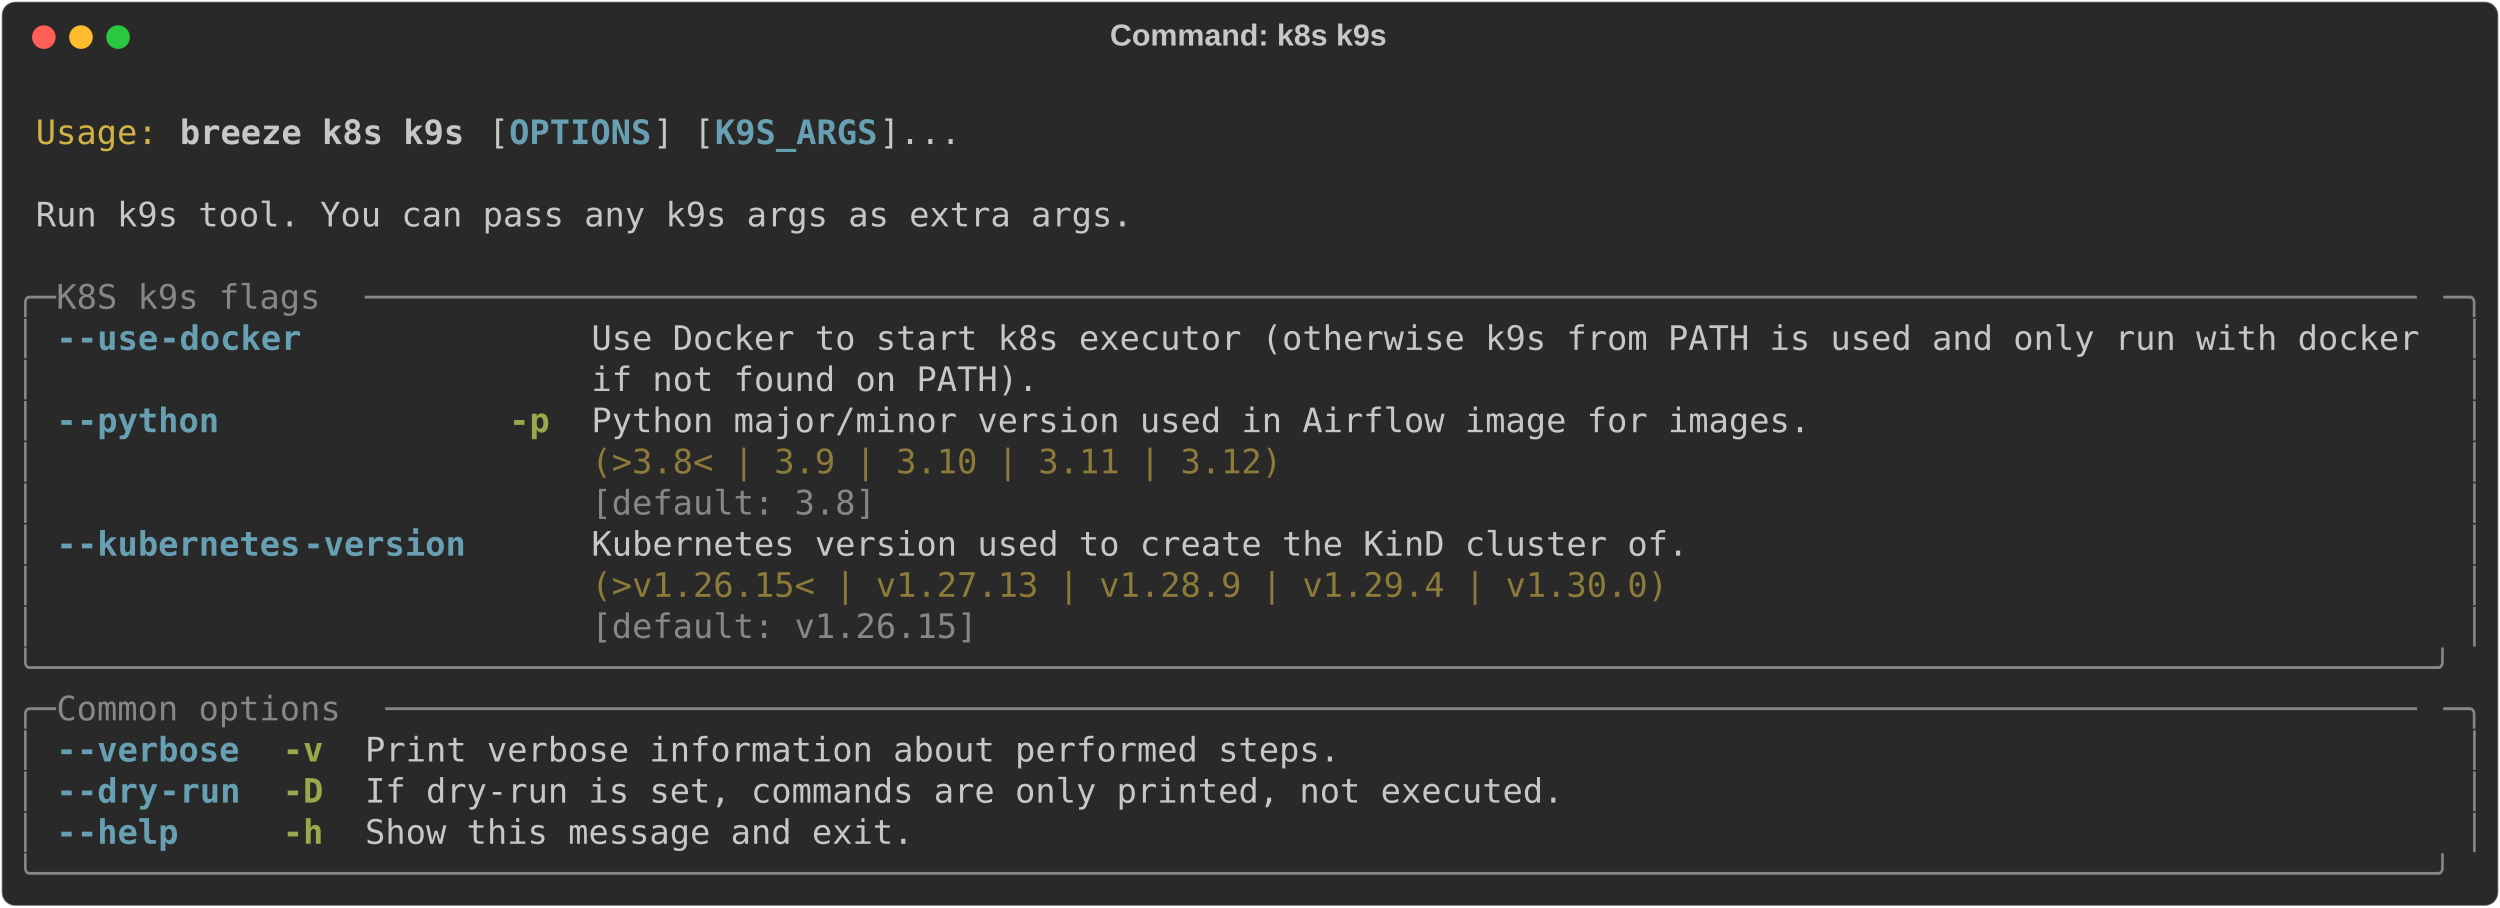
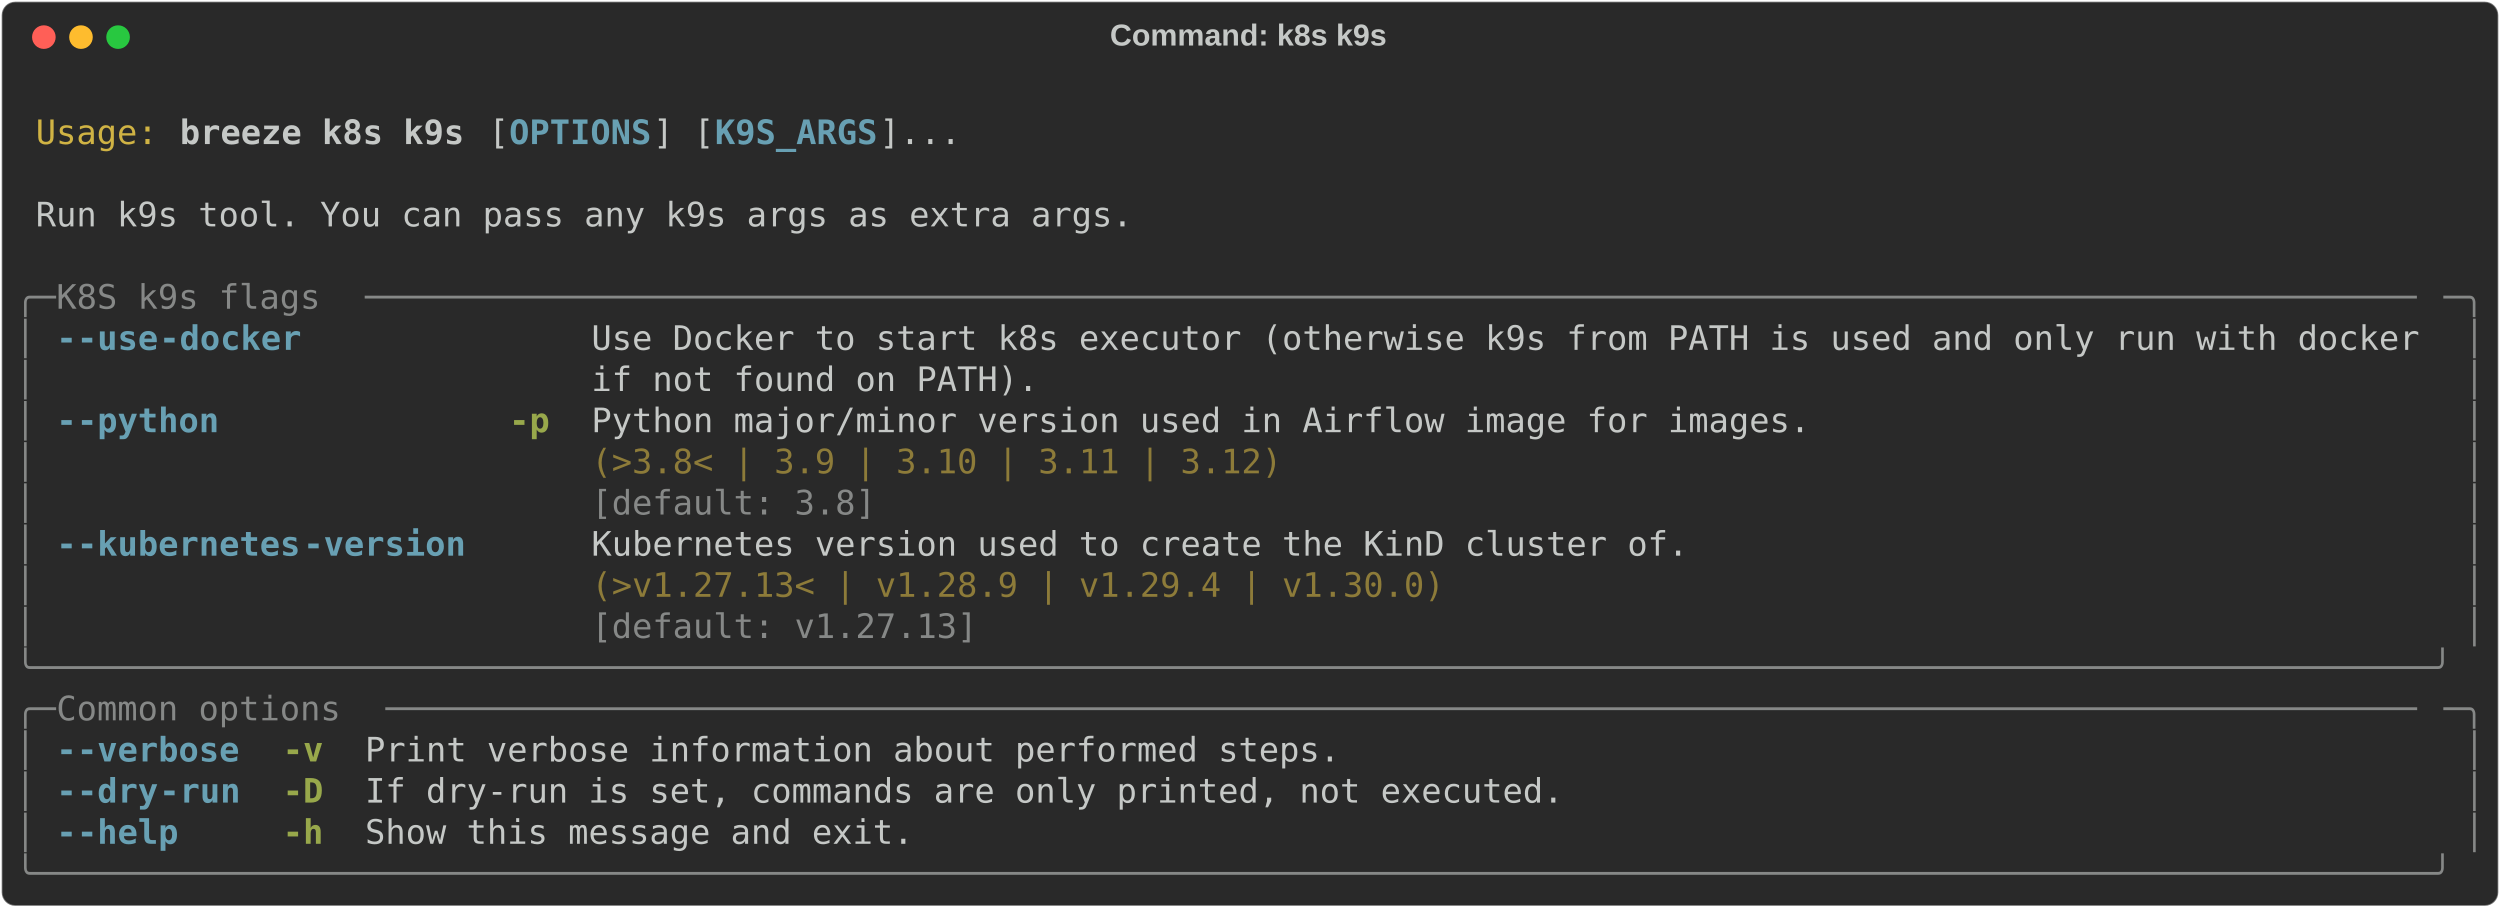
<svg xmlns="http://www.w3.org/2000/svg" class="rich-terminal" viewBox="0 0 1482 538.0">
  <style>

    @font-face {
        font-family: "Fira Code";
        src: local("FiraCode-Regular"),
                url("https://cdnjs.cloudflare.com/ajax/libs/firacode/6.2.0/woff2/FiraCode-Regular.woff2") format("woff2"),
                url("https://cdnjs.cloudflare.com/ajax/libs/firacode/6.2.0/woff/FiraCode-Regular.woff") format("woff");
        font-style: normal;
        font-weight: 400;
    }
    @font-face {
        font-family: "Fira Code";
        src: local("FiraCode-Bold"),
                url("https://cdnjs.cloudflare.com/ajax/libs/firacode/6.2.0/woff2/FiraCode-Bold.woff2") format("woff2"),
                url("https://cdnjs.cloudflare.com/ajax/libs/firacode/6.2.0/woff/FiraCode-Bold.woff") format("woff");
        font-style: bold;
        font-weight: 700;
    }

    .breeze-k8s-k9s-matrix {
        font-family: Fira Code, monospace;
        font-size: 20px;
        line-height: 24.4px;
        font-variant-east-asian: full-width;
    }

    .breeze-k8s-k9s-title {
        font-size: 18px;
        font-weight: bold;
        font-family: arial;
    }

    .breeze-k8s-k9s-r1 { fill: #c5c8c6 }
.breeze-k8s-k9s-r2 { fill: #d0b344 }
.breeze-k8s-k9s-r3 { fill: #c5c8c6;font-weight: bold }
.breeze-k8s-k9s-r4 { fill: #68a0b3;font-weight: bold }
.breeze-k8s-k9s-r5 { fill: #868887 }
.breeze-k8s-k9s-r6 { fill: #98a84b;font-weight: bold }
.breeze-k8s-k9s-r7 { fill: #8d7b39 }
    </style>
  <defs>
    <clipPath id="breeze-k8s-k9s-clip-terminal">
      <rect x="0" y="0" width="1463.0" height="487.0" />
    </clipPath>
    <clipPath id="breeze-k8s-k9s-line-0">
      <rect x="0" y="1.5" width="1464" height="24.65" />
    </clipPath>
    <clipPath id="breeze-k8s-k9s-line-1">
      <rect x="0" y="25.9" width="1464" height="24.65" />
    </clipPath>
    <clipPath id="breeze-k8s-k9s-line-2">
      <rect x="0" y="50.3" width="1464" height="24.65" />
    </clipPath>
    <clipPath id="breeze-k8s-k9s-line-3">
      <rect x="0" y="74.7" width="1464" height="24.65" />
    </clipPath>
    <clipPath id="breeze-k8s-k9s-line-4">
      <rect x="0" y="99.1" width="1464" height="24.65" />
    </clipPath>
    <clipPath id="breeze-k8s-k9s-line-5">
      <rect x="0" y="123.5" width="1464" height="24.65" />
    </clipPath>
    <clipPath id="breeze-k8s-k9s-line-6">
      <rect x="0" y="147.9" width="1464" height="24.65" />
    </clipPath>
    <clipPath id="breeze-k8s-k9s-line-7">
      <rect x="0" y="172.3" width="1464" height="24.65" />
    </clipPath>
    <clipPath id="breeze-k8s-k9s-line-8">
      <rect x="0" y="196.7" width="1464" height="24.65" />
    </clipPath>
    <clipPath id="breeze-k8s-k9s-line-9">
      <rect x="0" y="221.1" width="1464" height="24.65" />
    </clipPath>
    <clipPath id="breeze-k8s-k9s-line-10">
      <rect x="0" y="245.5" width="1464" height="24.65" />
    </clipPath>
    <clipPath id="breeze-k8s-k9s-line-11">
      <rect x="0" y="269.9" width="1464" height="24.65" />
    </clipPath>
    <clipPath id="breeze-k8s-k9s-line-12">
      <rect x="0" y="294.3" width="1464" height="24.65" />
    </clipPath>
    <clipPath id="breeze-k8s-k9s-line-13">
      <rect x="0" y="318.7" width="1464" height="24.65" />
    </clipPath>
    <clipPath id="breeze-k8s-k9s-line-14">
      <rect x="0" y="343.1" width="1464" height="24.65" />
    </clipPath>
    <clipPath id="breeze-k8s-k9s-line-15">
      <rect x="0" y="367.5" width="1464" height="24.65" />
    </clipPath>
    <clipPath id="breeze-k8s-k9s-line-16">
      <rect x="0" y="391.9" width="1464" height="24.65" />
    </clipPath>
    <clipPath id="breeze-k8s-k9s-line-17">
      <rect x="0" y="416.3" width="1464" height="24.65" />
    </clipPath>
    <clipPath id="breeze-k8s-k9s-line-18">
      <rect x="0" y="440.7" width="1464" height="24.65" />
    </clipPath>
  </defs>
  <rect fill="#292929" stroke="rgba(255,255,255,0.35)" stroke-width="1" x="1" y="1" width="1480" height="536" rx="8" />
  <text class="breeze-k8s-k9s-title" fill="#c5c8c6" text-anchor="middle" x="740" y="27">Command: k8s k9s</text>
  <g transform="translate(26,22)">
    <circle cx="0" cy="0" r="7" fill="#ff5f57" />
    <circle cx="22" cy="0" r="7" fill="#febc2e" />
    <circle cx="44" cy="0" r="7" fill="#28c840" />
  </g>
  <g transform="translate(9, 41)" clip-path="url(#breeze-k8s-k9s-clip-terminal)">
    <g class="breeze-k8s-k9s-matrix">
      <text class="breeze-k8s-k9s-r1" x="1464" y="20" textLength="12.2" clip-path="url(#breeze-k8s-k9s-line-0)">
</text>
      <text class="breeze-k8s-k9s-r2" x="12.2" y="44.4" textLength="73.2" clip-path="url(#breeze-k8s-k9s-line-1)">Usage:</text>
      <text class="breeze-k8s-k9s-r3" x="97.6" y="44.4" textLength="170.8" clip-path="url(#breeze-k8s-k9s-line-1)">breeze k8s k9s</text>
      <text class="breeze-k8s-k9s-r1" x="280.6" y="44.4" textLength="12.2" clip-path="url(#breeze-k8s-k9s-line-1)">[</text>
      <text class="breeze-k8s-k9s-r4" x="292.8" y="44.4" textLength="85.4" clip-path="url(#breeze-k8s-k9s-line-1)">OPTIONS</text>
      <text class="breeze-k8s-k9s-r1" x="378.2" y="44.4" textLength="36.6" clip-path="url(#breeze-k8s-k9s-line-1)">] [</text>
      <text class="breeze-k8s-k9s-r4" x="414.8" y="44.4" textLength="97.6" clip-path="url(#breeze-k8s-k9s-line-1)">K9S_ARGS</text>
      <text class="breeze-k8s-k9s-r1" x="512.4" y="44.4" textLength="48.8" clip-path="url(#breeze-k8s-k9s-line-1)">]...</text>
      <text class="breeze-k8s-k9s-r1" x="1464" y="44.4" textLength="12.2" clip-path="url(#breeze-k8s-k9s-line-1)">
</text>
      <text class="breeze-k8s-k9s-r1" x="1464" y="68.8" textLength="12.2" clip-path="url(#breeze-k8s-k9s-line-2)">
</text>
      <text class="breeze-k8s-k9s-r1" x="12.2" y="93.2" textLength="658.8" clip-path="url(#breeze-k8s-k9s-line-3)">Run k9s tool. You can pass any k9s args as extra args.</text>
      <text class="breeze-k8s-k9s-r1" x="1464" y="93.2" textLength="12.2" clip-path="url(#breeze-k8s-k9s-line-3)">
</text>
      <text class="breeze-k8s-k9s-r1" x="1464" y="117.6" textLength="12.2" clip-path="url(#breeze-k8s-k9s-line-4)">
</text>
      <text class="breeze-k8s-k9s-r5" x="0" y="142" textLength="24.4" clip-path="url(#breeze-k8s-k9s-line-5)">╭─</text>
      <text class="breeze-k8s-k9s-r5" x="24.4" y="142" textLength="183" clip-path="url(#breeze-k8s-k9s-line-5)"> K8S k9s flags </text>
      <text class="breeze-k8s-k9s-r5" x="207.4" y="142" textLength="1232.2" clip-path="url(#breeze-k8s-k9s-line-5)">─────────────────────────────────────────────────────────────────────────────────────────────────────</text>
      <text class="breeze-k8s-k9s-r5" x="1439.6" y="142" textLength="24.4" clip-path="url(#breeze-k8s-k9s-line-5)">─╮</text>
      <text class="breeze-k8s-k9s-r1" x="1464" y="142" textLength="12.2" clip-path="url(#breeze-k8s-k9s-line-5)">
</text>
      <text class="breeze-k8s-k9s-r5" x="0" y="166.4" textLength="12.2" clip-path="url(#breeze-k8s-k9s-line-6)">│</text>
      <text class="breeze-k8s-k9s-r4" x="24.4" y="166.4" textLength="12.2" clip-path="url(#breeze-k8s-k9s-line-6)">-</text>
      <text class="breeze-k8s-k9s-r4" x="36.6" y="166.4" textLength="48.8" clip-path="url(#breeze-k8s-k9s-line-6)">-use</text>
      <text class="breeze-k8s-k9s-r4" x="85.4" y="166.4" textLength="85.4" clip-path="url(#breeze-k8s-k9s-line-6)">-docker</text>
      <text class="breeze-k8s-k9s-r1" x="341.6" y="166.4" textLength="1098" clip-path="url(#breeze-k8s-k9s-line-6)">Use Docker to start k8s executor (otherwise k9s from PATH is used and only run with docker</text>
      <text class="breeze-k8s-k9s-r5" x="1451.8" y="166.4" textLength="12.2" clip-path="url(#breeze-k8s-k9s-line-6)">│</text>
      <text class="breeze-k8s-k9s-r1" x="1464" y="166.4" textLength="12.2" clip-path="url(#breeze-k8s-k9s-line-6)">
</text>
      <text class="breeze-k8s-k9s-r5" x="0" y="190.8" textLength="12.2" clip-path="url(#breeze-k8s-k9s-line-7)">│</text>
      <text class="breeze-k8s-k9s-r1" x="341.6" y="190.8" textLength="1098" clip-path="url(#breeze-k8s-k9s-line-7)">if not found on PATH).                                                                    </text>
      <text class="breeze-k8s-k9s-r5" x="1451.8" y="190.8" textLength="12.2" clip-path="url(#breeze-k8s-k9s-line-7)">│</text>
      <text class="breeze-k8s-k9s-r1" x="1464" y="190.8" textLength="12.2" clip-path="url(#breeze-k8s-k9s-line-7)">
</text>
      <text class="breeze-k8s-k9s-r5" x="0" y="215.2" textLength="12.2" clip-path="url(#breeze-k8s-k9s-line-8)">│</text>
      <text class="breeze-k8s-k9s-r4" x="24.4" y="215.2" textLength="12.2" clip-path="url(#breeze-k8s-k9s-line-8)">-</text>
      <text class="breeze-k8s-k9s-r4" x="36.6" y="215.2" textLength="85.4" clip-path="url(#breeze-k8s-k9s-line-8)">-python</text>
      <text class="breeze-k8s-k9s-r6" x="292.8" y="215.2" textLength="24.4" clip-path="url(#breeze-k8s-k9s-line-8)">-p</text>
      <text class="breeze-k8s-k9s-r1" x="341.6" y="215.2" textLength="732" clip-path="url(#breeze-k8s-k9s-line-8)">Python major/minor version used in Airflow image for images.</text>
      <text class="breeze-k8s-k9s-r5" x="1451.8" y="215.2" textLength="12.2" clip-path="url(#breeze-k8s-k9s-line-8)">│</text>
      <text class="breeze-k8s-k9s-r1" x="1464" y="215.2" textLength="12.2" clip-path="url(#breeze-k8s-k9s-line-8)">
</text>
      <text class="breeze-k8s-k9s-r5" x="0" y="239.6" textLength="12.2" clip-path="url(#breeze-k8s-k9s-line-9)">│</text>
      <text class="breeze-k8s-k9s-r7" x="341.6" y="239.6" textLength="732" clip-path="url(#breeze-k8s-k9s-line-9)">(&gt;3.8&lt; | 3.9 | 3.10 | 3.11 | 3.12)                          </text>
      <text class="breeze-k8s-k9s-r5" x="1451.8" y="239.6" textLength="12.2" clip-path="url(#breeze-k8s-k9s-line-9)">│</text>
      <text class="breeze-k8s-k9s-r1" x="1464" y="239.6" textLength="12.2" clip-path="url(#breeze-k8s-k9s-line-9)">
</text>
      <text class="breeze-k8s-k9s-r5" x="0" y="264" textLength="12.2" clip-path="url(#breeze-k8s-k9s-line-10)">│</text>
      <text class="breeze-k8s-k9s-r5" x="341.6" y="264" textLength="732" clip-path="url(#breeze-k8s-k9s-line-10)">[default: 3.8]                                              </text>
      <text class="breeze-k8s-k9s-r5" x="1451.8" y="264" textLength="12.2" clip-path="url(#breeze-k8s-k9s-line-10)">│</text>
      <text class="breeze-k8s-k9s-r1" x="1464" y="264" textLength="12.2" clip-path="url(#breeze-k8s-k9s-line-10)">
</text>
      <text class="breeze-k8s-k9s-r5" x="0" y="288.4" textLength="12.2" clip-path="url(#breeze-k8s-k9s-line-11)">│</text>
      <text class="breeze-k8s-k9s-r4" x="24.4" y="288.4" textLength="12.2" clip-path="url(#breeze-k8s-k9s-line-11)">-</text>
      <text class="breeze-k8s-k9s-r4" x="36.6" y="288.4" textLength="134.2" clip-path="url(#breeze-k8s-k9s-line-11)">-kubernetes</text>
      <text class="breeze-k8s-k9s-r4" x="170.8" y="288.4" textLength="97.6" clip-path="url(#breeze-k8s-k9s-line-11)">-version</text>
      <text class="breeze-k8s-k9s-r1" x="341.6" y="288.4" textLength="658.8" clip-path="url(#breeze-k8s-k9s-line-11)">Kubernetes version used to create the KinD cluster of.</text>
      <text class="breeze-k8s-k9s-r5" x="1451.8" y="288.4" textLength="12.2" clip-path="url(#breeze-k8s-k9s-line-11)">│</text>
      <text class="breeze-k8s-k9s-r1" x="1464" y="288.4" textLength="12.2" clip-path="url(#breeze-k8s-k9s-line-11)">
</text>
      <text class="breeze-k8s-k9s-r5" x="0" y="312.8" textLength="12.2" clip-path="url(#breeze-k8s-k9s-line-12)">│</text>
-       <text class="breeze-k8s-k9s-r7" x="341.6" y="312.8" textLength="658.8" clip-path="url(#breeze-k8s-k9s-line-12)">(&gt;v1.26.15&lt; | v1.27.13 | v1.28.9 | v1.29.4 | v1.30.0) </text>
+       <text class="breeze-k8s-k9s-r7" x="341.6" y="312.8" textLength="658.8" clip-path="url(#breeze-k8s-k9s-line-12)">(&gt;v1.27.13&lt; | v1.28.9 | v1.29.4 | v1.30.0)            </text>
      <text class="breeze-k8s-k9s-r5" x="1451.8" y="312.8" textLength="12.2" clip-path="url(#breeze-k8s-k9s-line-12)">│</text>
      <text class="breeze-k8s-k9s-r1" x="1464" y="312.8" textLength="12.2" clip-path="url(#breeze-k8s-k9s-line-12)">
</text>
      <text class="breeze-k8s-k9s-r5" x="0" y="337.2" textLength="12.2" clip-path="url(#breeze-k8s-k9s-line-13)">│</text>
-       <text class="breeze-k8s-k9s-r5" x="341.6" y="337.2" textLength="658.8" clip-path="url(#breeze-k8s-k9s-line-13)">[default: v1.26.15]                                   </text>
+       <text class="breeze-k8s-k9s-r5" x="341.6" y="337.2" textLength="658.8" clip-path="url(#breeze-k8s-k9s-line-13)">[default: v1.27.13]                                   </text>
      <text class="breeze-k8s-k9s-r5" x="1451.8" y="337.2" textLength="12.2" clip-path="url(#breeze-k8s-k9s-line-13)">│</text>
      <text class="breeze-k8s-k9s-r1" x="1464" y="337.2" textLength="12.2" clip-path="url(#breeze-k8s-k9s-line-13)">
</text>
      <text class="breeze-k8s-k9s-r5" x="0" y="361.6" textLength="1464" clip-path="url(#breeze-k8s-k9s-line-14)">╰──────────────────────────────────────────────────────────────────────────────────────────────────────────────────────╯</text>
      <text class="breeze-k8s-k9s-r1" x="1464" y="361.6" textLength="12.2" clip-path="url(#breeze-k8s-k9s-line-14)">
</text>
      <text class="breeze-k8s-k9s-r5" x="0" y="386" textLength="24.4" clip-path="url(#breeze-k8s-k9s-line-15)">╭─</text>
      <text class="breeze-k8s-k9s-r5" x="24.4" y="386" textLength="195.2" clip-path="url(#breeze-k8s-k9s-line-15)"> Common options </text>
      <text class="breeze-k8s-k9s-r5" x="219.6" y="386" textLength="1220" clip-path="url(#breeze-k8s-k9s-line-15)">────────────────────────────────────────────────────────────────────────────────────────────────────</text>
      <text class="breeze-k8s-k9s-r5" x="1439.6" y="386" textLength="24.4" clip-path="url(#breeze-k8s-k9s-line-15)">─╮</text>
      <text class="breeze-k8s-k9s-r1" x="1464" y="386" textLength="12.2" clip-path="url(#breeze-k8s-k9s-line-15)">
</text>
      <text class="breeze-k8s-k9s-r5" x="0" y="410.4" textLength="12.2" clip-path="url(#breeze-k8s-k9s-line-16)">│</text>
      <text class="breeze-k8s-k9s-r4" x="24.4" y="410.4" textLength="12.2" clip-path="url(#breeze-k8s-k9s-line-16)">-</text>
      <text class="breeze-k8s-k9s-r4" x="36.6" y="410.4" textLength="97.6" clip-path="url(#breeze-k8s-k9s-line-16)">-verbose</text>
      <text class="breeze-k8s-k9s-r6" x="158.6" y="410.4" textLength="24.4" clip-path="url(#breeze-k8s-k9s-line-16)">-v</text>
      <text class="breeze-k8s-k9s-r1" x="207.4" y="410.4" textLength="585.6" clip-path="url(#breeze-k8s-k9s-line-16)">Print verbose information about performed steps.</text>
      <text class="breeze-k8s-k9s-r5" x="1451.8" y="410.4" textLength="12.2" clip-path="url(#breeze-k8s-k9s-line-16)">│</text>
      <text class="breeze-k8s-k9s-r1" x="1464" y="410.4" textLength="12.2" clip-path="url(#breeze-k8s-k9s-line-16)">
</text>
      <text class="breeze-k8s-k9s-r5" x="0" y="434.8" textLength="12.2" clip-path="url(#breeze-k8s-k9s-line-17)">│</text>
      <text class="breeze-k8s-k9s-r4" x="24.4" y="434.8" textLength="12.2" clip-path="url(#breeze-k8s-k9s-line-17)">-</text>
      <text class="breeze-k8s-k9s-r4" x="36.6" y="434.8" textLength="48.8" clip-path="url(#breeze-k8s-k9s-line-17)">-dry</text>
      <text class="breeze-k8s-k9s-r4" x="85.4" y="434.8" textLength="48.8" clip-path="url(#breeze-k8s-k9s-line-17)">-run</text>
      <text class="breeze-k8s-k9s-r6" x="158.6" y="434.8" textLength="24.4" clip-path="url(#breeze-k8s-k9s-line-17)">-D</text>
      <text class="breeze-k8s-k9s-r1" x="207.4" y="434.8" textLength="719.8" clip-path="url(#breeze-k8s-k9s-line-17)">If dry-run is set, commands are only printed, not executed.</text>
      <text class="breeze-k8s-k9s-r5" x="1451.8" y="434.8" textLength="12.2" clip-path="url(#breeze-k8s-k9s-line-17)">│</text>
      <text class="breeze-k8s-k9s-r1" x="1464" y="434.8" textLength="12.2" clip-path="url(#breeze-k8s-k9s-line-17)">
</text>
      <text class="breeze-k8s-k9s-r5" x="0" y="459.2" textLength="12.2" clip-path="url(#breeze-k8s-k9s-line-18)">│</text>
      <text class="breeze-k8s-k9s-r4" x="24.4" y="459.2" textLength="12.2" clip-path="url(#breeze-k8s-k9s-line-18)">-</text>
      <text class="breeze-k8s-k9s-r4" x="36.6" y="459.2" textLength="61" clip-path="url(#breeze-k8s-k9s-line-18)">-help</text>
      <text class="breeze-k8s-k9s-r6" x="158.6" y="459.2" textLength="24.4" clip-path="url(#breeze-k8s-k9s-line-18)">-h</text>
      <text class="breeze-k8s-k9s-r1" x="207.4" y="459.2" textLength="329.4" clip-path="url(#breeze-k8s-k9s-line-18)">Show this message and exit.</text>
      <text class="breeze-k8s-k9s-r5" x="1451.8" y="459.2" textLength="12.2" clip-path="url(#breeze-k8s-k9s-line-18)">│</text>
      <text class="breeze-k8s-k9s-r1" x="1464" y="459.2" textLength="12.2" clip-path="url(#breeze-k8s-k9s-line-18)">
</text>
      <text class="breeze-k8s-k9s-r5" x="0" y="483.6" textLength="1464" clip-path="url(#breeze-k8s-k9s-line-19)">╰──────────────────────────────────────────────────────────────────────────────────────────────────────────────────────╯</text>
      <text class="breeze-k8s-k9s-r1" x="1464" y="483.6" textLength="12.2" clip-path="url(#breeze-k8s-k9s-line-19)">
</text>
    </g>
  </g>
</svg>
